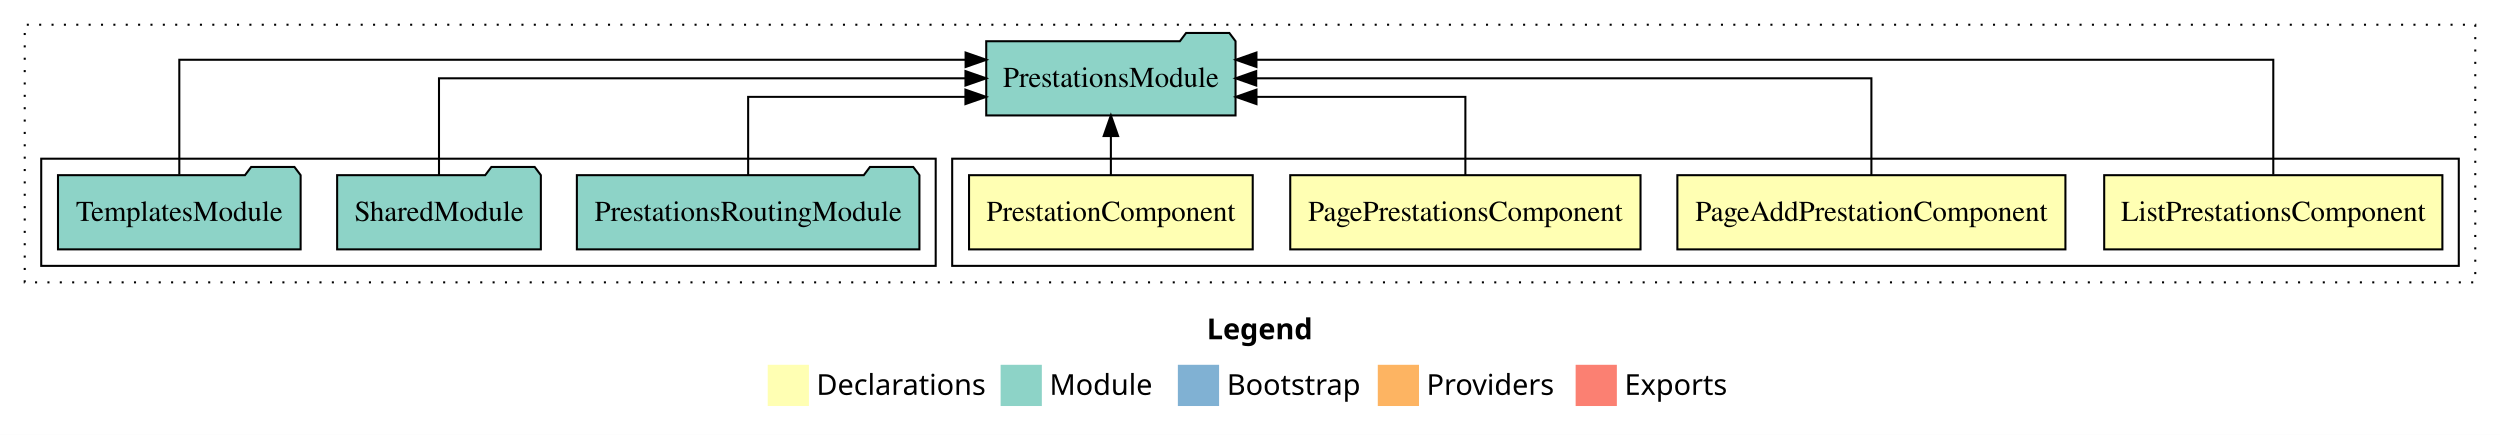
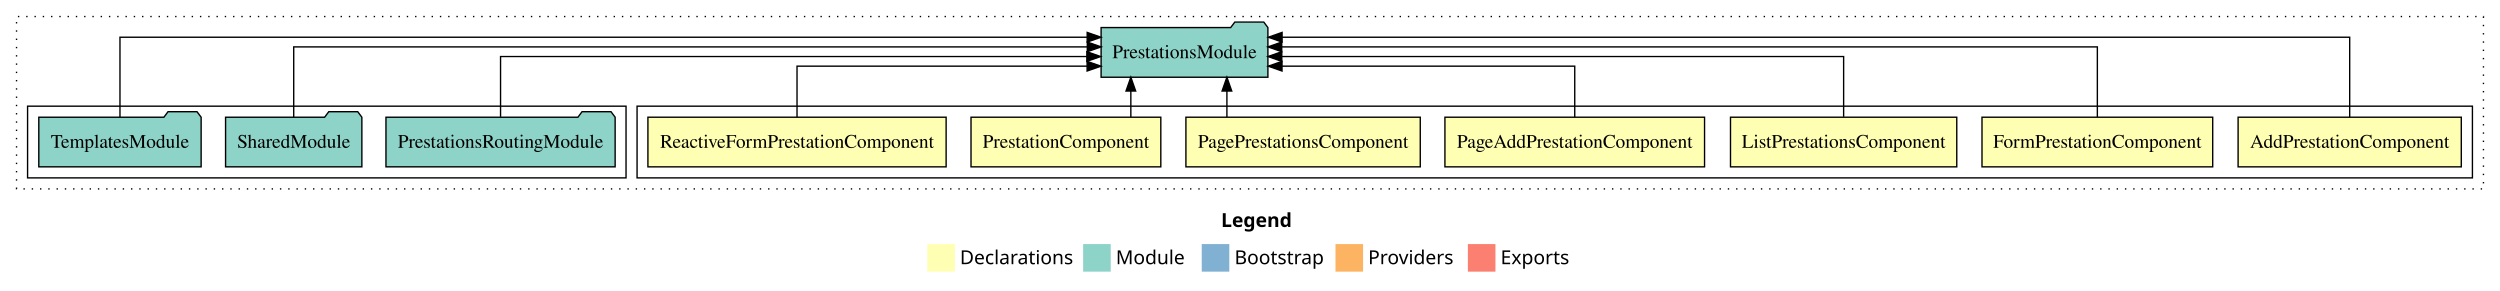
- <svg xmlns="http://www.w3.org/2000/svg" width="1213pt" height="211pt" viewBox="0.00 0.00 1213.00 211.00">
+ <svg xmlns="http://www.w3.org/2000/svg" width="1813pt" height="211pt" viewBox="0.00 0.00 1813.00 211.00">
  <g id="graph0" class="graph" transform="scale(1 1) rotate(0) translate(4 207)">
-     <polygon fill="#ffffff" stroke="transparent" points="-4,4 -4,-207 1209,-207 1209,4 -4,4" />
-     <text text-anchor="start" x="581.509" y="-42.4" font-family="sans-serif" font-weight="bold" font-size="14.00" fill="#000000">Legend</text>
-     <polygon fill="#ffffb3" stroke="transparent" points="368.5,-10 368.5,-30 388.5,-30 388.5,-10 368.5,-10" />
-     <text text-anchor="start" x="392.129" y="-15.4" font-family="sans-serif" font-size="14.00" fill="#000000">  Declarations</text>
-     <polygon fill="#8dd3c7" stroke="transparent" points="481.5,-10 481.5,-30 501.5,-30 501.5,-10 481.5,-10" />
-     <text text-anchor="start" x="505.225" y="-15.4" font-family="sans-serif" font-size="14.00" fill="#000000">  Module</text>
-     <polygon fill="#80b1d3" stroke="transparent" points="567.5,-10 567.5,-30 587.5,-30 587.5,-10 567.5,-10" />
-     <text text-anchor="start" x="591.281" y="-15.4" font-family="sans-serif" font-size="14.00" fill="#000000">  Bootstrap</text>
-     <polygon fill="#fdb462" stroke="transparent" points="664.5,-10 664.5,-30 684.5,-30 684.5,-10 664.5,-10" />
-     <text text-anchor="start" x="688.173" y="-15.4" font-family="sans-serif" font-size="14.00" fill="#000000">  Providers</text>
-     <polygon fill="#fb8072" stroke="transparent" points="760.5,-10 760.5,-30 780.5,-30 780.5,-10 760.5,-10" />
-     <text text-anchor="start" x="784.226" y="-15.4" font-family="sans-serif" font-size="14.00" fill="#000000">  Exports</text>
+     <polygon fill="#ffffff" stroke="transparent" points="-4,4 -4,-207 1809,-207 1809,4 -4,4" />
+     <text text-anchor="start" x="881.509" y="-42.4" font-family="sans-serif" font-weight="bold" font-size="14.00" fill="#000000">Legend</text>
+     <polygon fill="#ffffb3" stroke="transparent" points="668.5,-10 668.5,-30 688.5,-30 688.5,-10 668.5,-10" />
+     <text text-anchor="start" x="692.129" y="-15.4" font-family="sans-serif" font-size="14.00" fill="#000000">  Declarations</text>
+     <polygon fill="#8dd3c7" stroke="transparent" points="781.5,-10 781.5,-30 801.5,-30 801.5,-10 781.5,-10" />
+     <text text-anchor="start" x="805.225" y="-15.4" font-family="sans-serif" font-size="14.00" fill="#000000">  Module</text>
+     <polygon fill="#80b1d3" stroke="transparent" points="867.5,-10 867.5,-30 887.5,-30 887.5,-10 867.5,-10" />
+     <text text-anchor="start" x="891.281" y="-15.4" font-family="sans-serif" font-size="14.00" fill="#000000">  Bootstrap</text>
+     <polygon fill="#fdb462" stroke="transparent" points="964.5,-10 964.5,-30 984.5,-30 984.5,-10 964.5,-10" />
+     <text text-anchor="start" x="988.173" y="-15.4" font-family="sans-serif" font-size="14.00" fill="#000000">  Providers</text>
+     <polygon fill="#fb8072" stroke="transparent" points="1060.5,-10 1060.5,-30 1080.5,-30 1080.5,-10 1060.5,-10" />
+     <text text-anchor="start" x="1084.226" y="-15.4" font-family="sans-serif" font-size="14.00" fill="#000000">  Exports</text>
    <g id="clust1" class="cluster">
-       <polygon fill="none" stroke="#000000" stroke-dasharray="1,5" points="8,-70 8,-195 1197,-195 1197,-70 8,-70" />
+       <polygon fill="none" stroke="#000000" stroke-dasharray="1,5" points="8,-70 8,-195 1797,-195 1797,-70 8,-70" />
    </g>
    <g id="clust2" class="cluster">
-       <polygon fill="none" stroke="#000000" points="458,-78 458,-130 1189,-130 1189,-78 458,-78" />
+       <polygon fill="none" stroke="#000000" points="458,-78 458,-130 1789,-130 1789,-78 458,-78" />
    </g>
-     <g id="clust7" class="cluster">
+     <g id="clust10" class="cluster">
      <polygon fill="none" stroke="#000000" points="16,-78 16,-130 450,-130 450,-78 16,-78" />
    </g>
    <g id="node1" class="node">
-       <polygon fill="#ffffb3" stroke="#000000" points="1181.045,-122 1016.955,-122 1016.955,-86 1181.045,-86 1181.045,-122" />
-       <text text-anchor="middle" x="1099" y="-99.8" font-family="Times,serif" font-size="14.00" fill="#000000">ListPrestationsComponent</text>
+       <polygon fill="#ffffb3" stroke="#000000" points="1780.928,-122 1619.072,-122 1619.072,-86 1780.928,-86 1780.928,-122" />
+       <text text-anchor="middle" x="1700" y="-99.8" font-family="Times,serif" font-size="14.00" fill="#000000">AddPrestationComponent</text>
+     </g>
+     <g id="node8" class="node">
+       <polygon fill="#8dd3c7" stroke="#000000" points="915.483,-187 912.483,-191 891.483,-191 888.483,-187 794.517,-187 794.517,-151 915.483,-151 915.483,-187" />
+       <text text-anchor="middle" x="855" y="-164.8" font-family="Times,serif" font-size="14.00" fill="#000000">PrestationsModule</text>
+     </g>
+     <g id="edge1" class="edge">
+       <path fill="none" stroke="#000000" d="M1700,-122.011C1700,-144.485 1700,-180 1700,-180 1700,-180 925.77,-180 925.77,-180" />
+       <polygon fill="#000000" stroke="#000000" points="925.77,-176.5 915.77,-180 925.77,-183.5 925.77,-176.5" />
+     </g>
+     <g id="node2" class="node">
+       <polygon fill="#ffffb3" stroke="#000000" points="1600.655,-122 1433.345,-122 1433.345,-86 1600.655,-86 1600.655,-122" />
+       <text text-anchor="middle" x="1517" y="-99.8" font-family="Times,serif" font-size="14.00" fill="#000000">FormPrestationComponent</text>
+     </g>
+     <g id="edge2" class="edge">
+       <path fill="none" stroke="#000000" d="M1517,-122.129C1517,-142.572 1517,-173 1517,-173 1517,-173 925.503,-173 925.503,-173" />
+       <polygon fill="#000000" stroke="#000000" points="925.503,-169.5 915.503,-173 925.503,-176.5 925.503,-169.5" />
+     </g>
+     <g id="node3" class="node">
+       <polygon fill="#ffffb3" stroke="#000000" points="1415.045,-122 1250.955,-122 1250.955,-86 1415.045,-86 1415.045,-122" />
+       <text text-anchor="middle" x="1333" y="-99.8" font-family="Times,serif" font-size="14.00" fill="#000000">ListPrestationsComponent</text>
+     </g>
+     <g id="edge3" class="edge">
+       <path fill="none" stroke="#000000" d="M1333,-122.267C1333,-140.555 1333,-166 1333,-166 1333,-166 925.539,-166 925.539,-166" />
+       <polygon fill="#000000" stroke="#000000" points="925.539,-162.5 915.539,-166 925.539,-169.5 925.539,-162.5" />
+     </g>
+     <g id="node4" class="node">
+       <polygon fill="#ffffb3" stroke="#000000" points="1232.14,-122 1043.86,-122 1043.86,-86 1232.14,-86 1232.14,-122" />
+       <text text-anchor="middle" x="1138" y="-99.8" font-family="Times,serif" font-size="14.00" fill="#000000">PageAddPrestationComponent</text>
+     </g>
+     <g id="edge4" class="edge">
+       <path fill="none" stroke="#000000" d="M1138,-122.009C1138,-138.049 1138,-159 1138,-159 1138,-159 925.711,-159 925.711,-159" />
+       <polygon fill="#000000" stroke="#000000" points="925.711,-155.5 915.711,-159 925.711,-162.5 925.711,-155.5" />
    </g>
    <g id="node5" class="node">
-       <polygon fill="#8dd3c7" stroke="#000000" points="595.483,-187 592.483,-191 571.483,-191 568.483,-187 474.517,-187 474.517,-151 595.483,-151 595.483,-187" />
-       <text text-anchor="middle" x="535" y="-164.8" font-family="Times,serif" font-size="14.00" fill="#000000">PrestationsModule</text>
+       <polygon fill="#ffffb3" stroke="#000000" points="1025.978,-122 856.022,-122 856.022,-86 1025.978,-86 1025.978,-122" />
+       <text text-anchor="middle" x="941" y="-99.8" font-family="Times,serif" font-size="14.00" fill="#000000">PagePrestationsComponent</text>
    </g>
-     <g id="edge1" class="edge">
-       <path fill="none" stroke="#000000" d="M1099,-122.292C1099,-144.206 1099,-178 1099,-178 1099,-178 605.626,-178 605.626,-178" />
-       <polygon fill="#000000" stroke="#000000" points="605.626,-174.5 595.626,-178 605.625,-181.5 605.626,-174.5" />
-     </g>
-     <g id="node2" class="node">
-       <polygon fill="#ffffb3" stroke="#000000" points="998.14,-122 809.86,-122 809.86,-86 998.14,-86 998.14,-122" />
-       <text text-anchor="middle" x="904" y="-99.8" font-family="Times,serif" font-size="14.00" fill="#000000">PageAddPrestationComponent</text>
-     </g>
-     <g id="edge2" class="edge">
-       <path fill="none" stroke="#000000" d="M904,-122.106C904,-141.339 904,-169 904,-169 904,-169 605.52,-169 605.52,-169" />
-       <polygon fill="#000000" stroke="#000000" points="605.52,-165.5 595.52,-169 605.52,-172.5 605.52,-165.5" />
-     </g>
-     <g id="node3" class="node">
-       <polygon fill="#ffffb3" stroke="#000000" points="791.978,-122 622.022,-122 622.022,-86 791.978,-86 791.978,-122" />
-       <text text-anchor="middle" x="707" y="-99.8" font-family="Times,serif" font-size="14.00" fill="#000000">PagePrestationsComponent</text>
-     </g>
-     <g id="edge3" class="edge">
-       <path fill="none" stroke="#000000" d="M707,-122.027C707,-138.398 707,-160 707,-160 707,-160 605.641,-160 605.641,-160" />
-       <polygon fill="#000000" stroke="#000000" points="605.641,-156.5 595.641,-160 605.641,-163.5 605.641,-156.5" />
-     </g>
-     <g id="node4" class="node">
-       <polygon fill="#ffffb3" stroke="#000000" points="603.822,-122 466.178,-122 466.178,-86 603.822,-86 603.822,-122" />
-       <text text-anchor="middle" x="535" y="-99.8" font-family="Times,serif" font-size="14.00" fill="#000000">PrestationComponent</text>
-     </g>
-     <g id="edge4" class="edge">
-       <path fill="none" stroke="#000000" d="M535,-122.106C535,-122.106 535,-140.991 535,-140.991" />
-       <polygon fill="#000000" stroke="#000000" points="531.5,-140.991 535,-150.991 538.5,-140.991 531.5,-140.991" />
+     <g id="edge5" class="edge">
+       <path fill="none" stroke="#000000" d="M885.751,-122.106C885.751,-122.106 885.751,-140.991 885.751,-140.991" />
+       <polygon fill="#000000" stroke="#000000" points="882.251,-140.991 885.751,-150.991 889.251,-140.991 882.251,-140.991" />
    </g>
    <g id="node6" class="node">
+       <polygon fill="#ffffb3" stroke="#000000" points="837.822,-122 700.178,-122 700.178,-86 837.822,-86 837.822,-122" />
+       <text text-anchor="middle" x="769" y="-99.8" font-family="Times,serif" font-size="14.00" fill="#000000">PrestationComponent</text>
+     </g>
+     <g id="edge6" class="edge">
+       <path fill="none" stroke="#000000" d="M816.085,-122.106C816.085,-122.106 816.085,-140.991 816.085,-140.991" />
+       <polygon fill="#000000" stroke="#000000" points="812.585,-140.991 816.085,-150.991 819.585,-140.991 812.585,-140.991" />
+     </g>
+     <g id="node7" class="node">
+       <polygon fill="#ffffb3" stroke="#000000" points="682.131,-122 465.868,-122 465.868,-86 682.131,-86 682.131,-122" />
+       <text text-anchor="middle" x="574" y="-99.8" font-family="Times,serif" font-size="14.00" fill="#000000">ReactiveFormPrestationComponent</text>
+     </g>
+     <g id="edge7" class="edge">
+       <path fill="none" stroke="#000000" d="M574,-122.009C574,-138.049 574,-159 574,-159 574,-159 784.373,-159 784.373,-159" />
+       <polygon fill="#000000" stroke="#000000" points="784.373,-162.5 794.373,-159 784.373,-155.5 784.373,-162.5" />
+     </g>
+     <g id="node9" class="node">
      <polygon fill="#8dd3c7" stroke="#000000" points="442.101,-122 439.101,-126 418.101,-126 415.101,-122 275.899,-122 275.899,-86 442.101,-86 442.101,-122" />
      <text text-anchor="middle" x="359" y="-99.8" font-family="Times,serif" font-size="14.00" fill="#000000">PrestationsRoutingModule</text>
    </g>
-     <g id="edge5" class="edge">
-       <path fill="none" stroke="#000000" d="M359,-122.027C359,-138.398 359,-160 359,-160 359,-160 464.431,-160 464.431,-160" />
-       <polygon fill="#000000" stroke="#000000" points="464.431,-163.5 474.431,-160 464.431,-156.5 464.431,-163.5" />
+     <g id="edge8" class="edge">
+       <path fill="none" stroke="#000000" d="M359,-122.267C359,-140.555 359,-166 359,-166 359,-166 784.181,-166 784.181,-166" />
+       <polygon fill="#000000" stroke="#000000" points="784.181,-169.5 794.181,-166 784.181,-162.5 784.181,-169.5" />
    </g>
-     <g id="node7" class="node">
+     <g id="node10" class="node">
      <polygon fill="#8dd3c7" stroke="#000000" points="258.423,-122 255.423,-126 234.423,-126 231.423,-122 159.577,-122 159.577,-86 258.423,-86 258.423,-122" />
      <text text-anchor="middle" x="209" y="-99.8" font-family="Times,serif" font-size="14.00" fill="#000000">SharedModule</text>
    </g>
-     <g id="edge6" class="edge">
-       <path fill="none" stroke="#000000" d="M209,-122.106C209,-141.339 209,-169 209,-169 209,-169 464.446,-169 464.446,-169" />
-       <polygon fill="#000000" stroke="#000000" points="464.446,-172.5 474.446,-169 464.446,-165.5 464.446,-172.5" />
+     <g id="edge9" class="edge">
+       <path fill="none" stroke="#000000" d="M209,-122.129C209,-142.572 209,-173 209,-173 209,-173 784.516,-173 784.516,-173" />
+       <polygon fill="#000000" stroke="#000000" points="784.516,-176.5 794.516,-173 784.516,-169.5 784.516,-176.5" />
    </g>
-     <g id="node8" class="node">
+     <g id="node11" class="node">
      <polygon fill="#8dd3c7" stroke="#000000" points="141.863,-122 138.863,-126 117.863,-126 114.863,-122 24.137,-122 24.137,-86 141.863,-86 141.863,-122" />
      <text text-anchor="middle" x="83" y="-99.8" font-family="Times,serif" font-size="14.00" fill="#000000">TemplatesModule</text>
    </g>
-     <g id="edge7" class="edge">
-       <path fill="none" stroke="#000000" d="M83,-122.292C83,-144.206 83,-178 83,-178 83,-178 464.51,-178 464.51,-178" />
-       <polygon fill="#000000" stroke="#000000" points="464.51,-181.5 474.51,-178 464.51,-174.5 464.51,-181.5" />
+     <g id="edge10" class="edge">
+       <path fill="none" stroke="#000000" d="M83,-122.011C83,-144.485 83,-180 83,-180 83,-180 784.423,-180 784.423,-180" />
+       <polygon fill="#000000" stroke="#000000" points="784.423,-183.5 794.423,-180 784.422,-176.5 784.423,-183.5" />
    </g>
  </g>
</svg>
